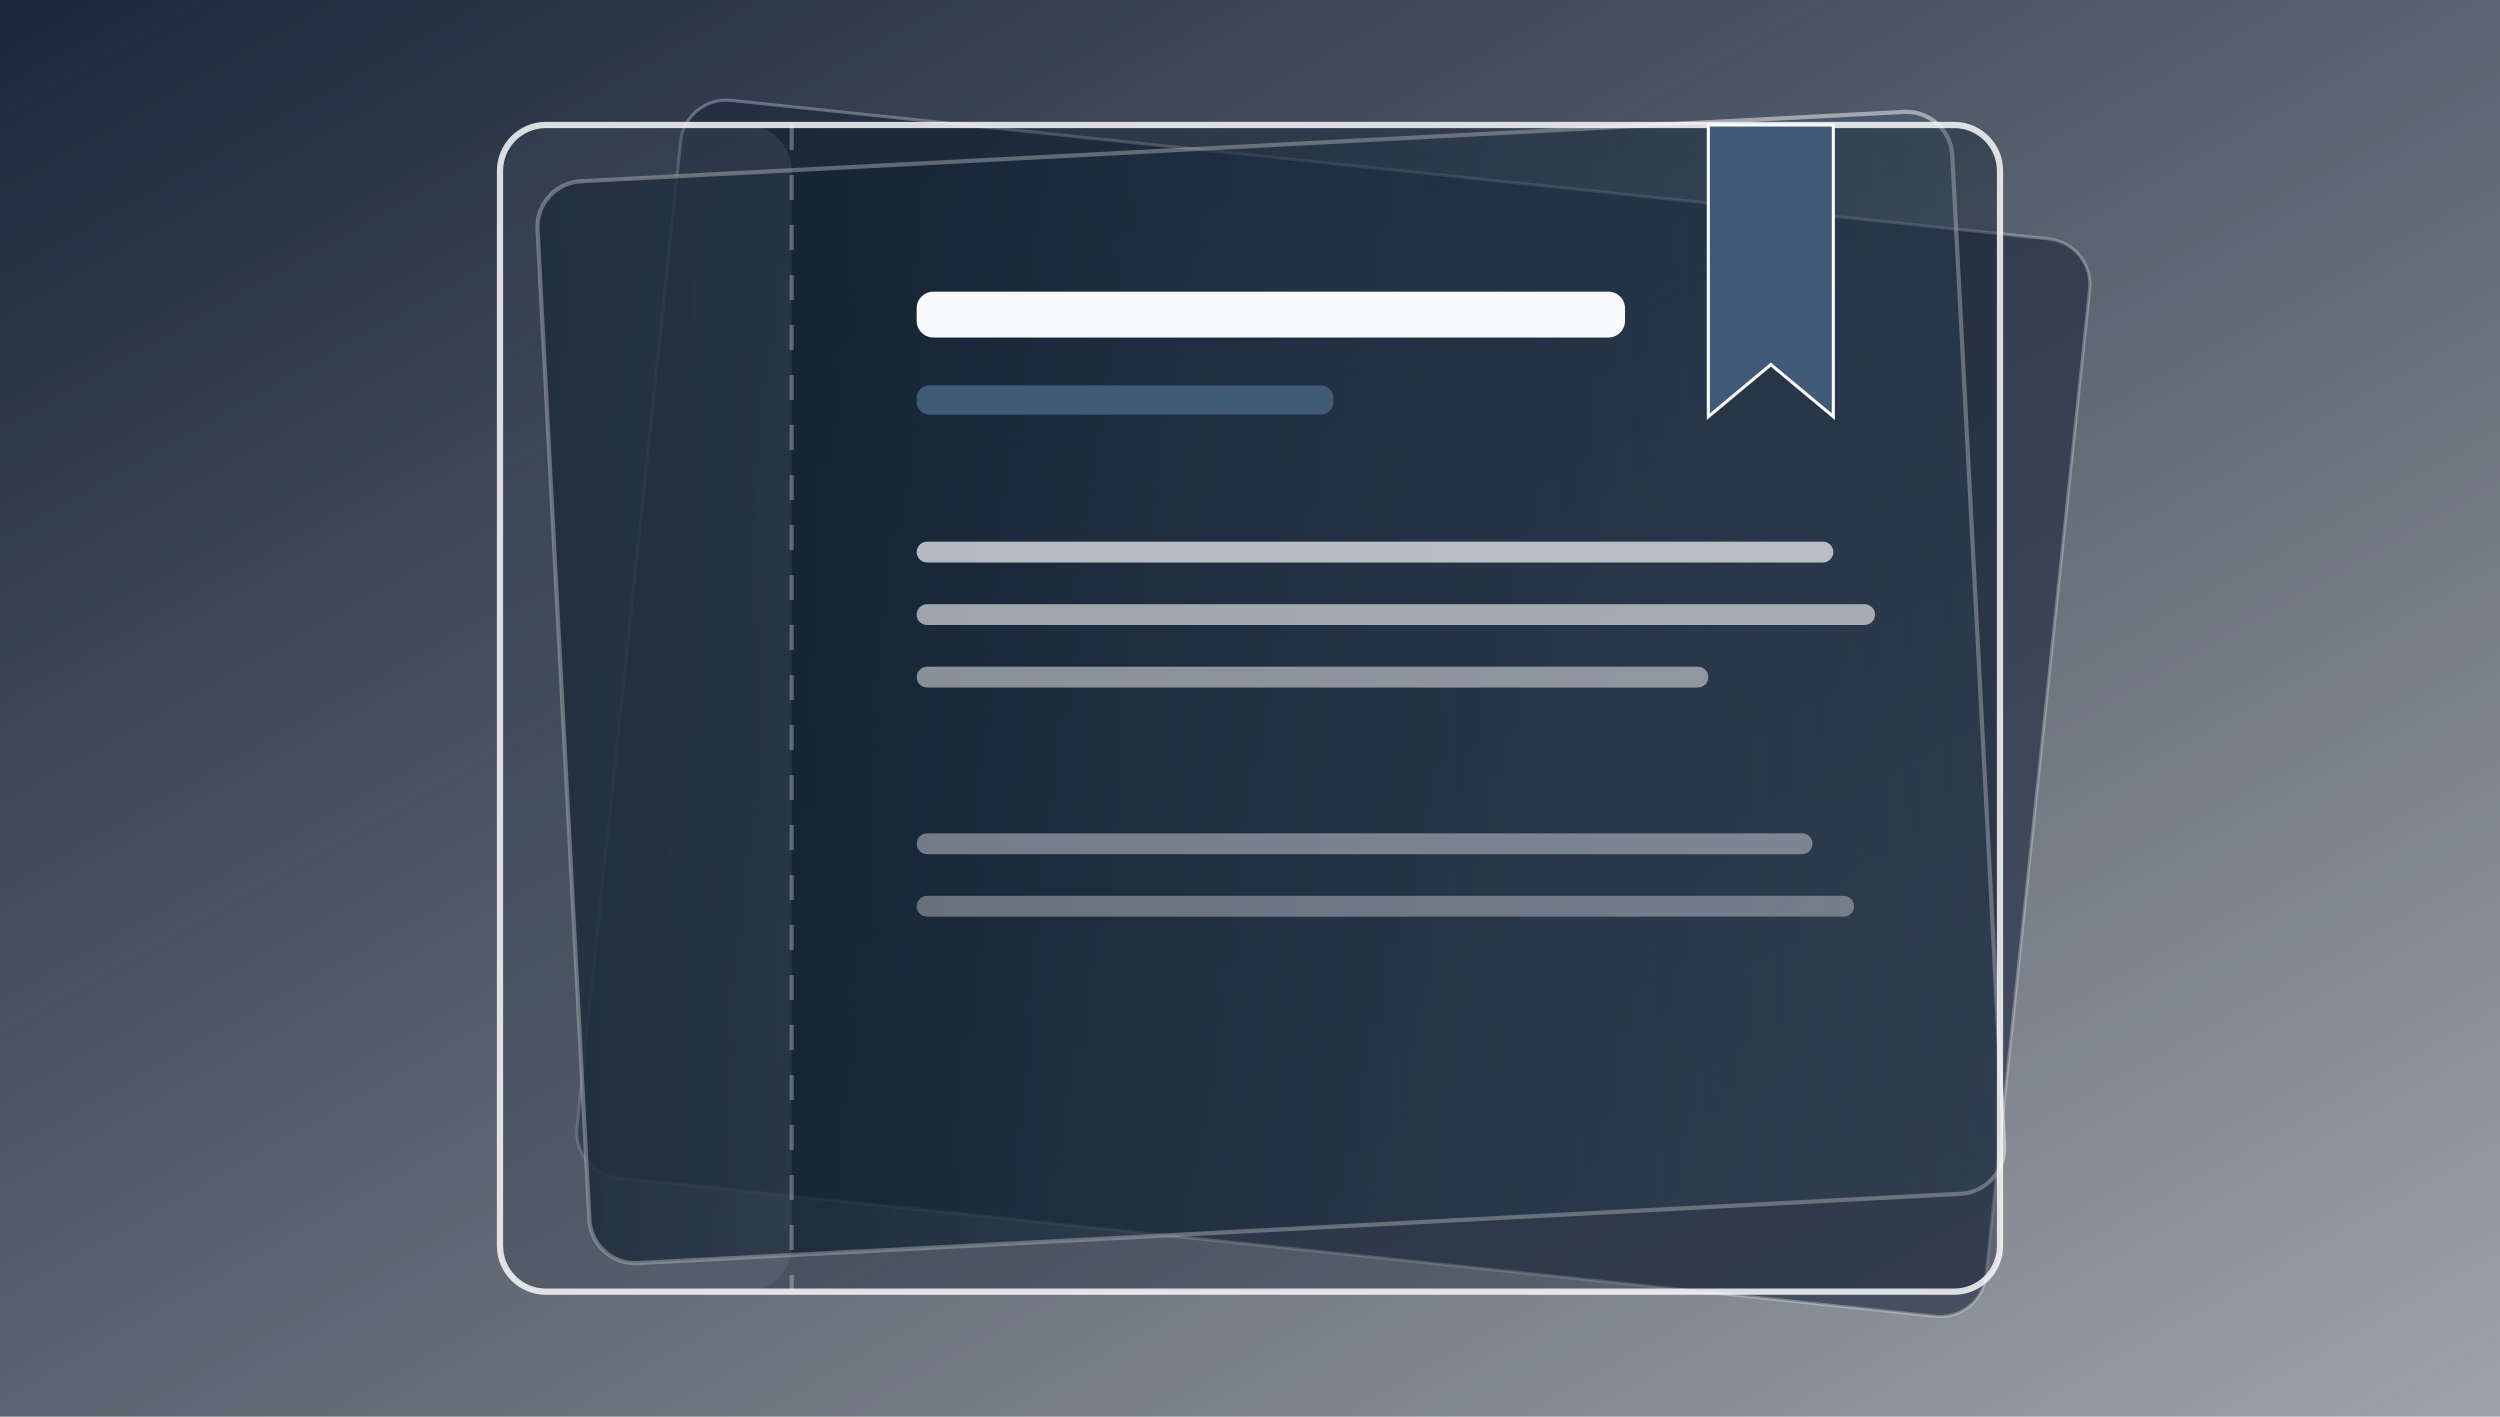
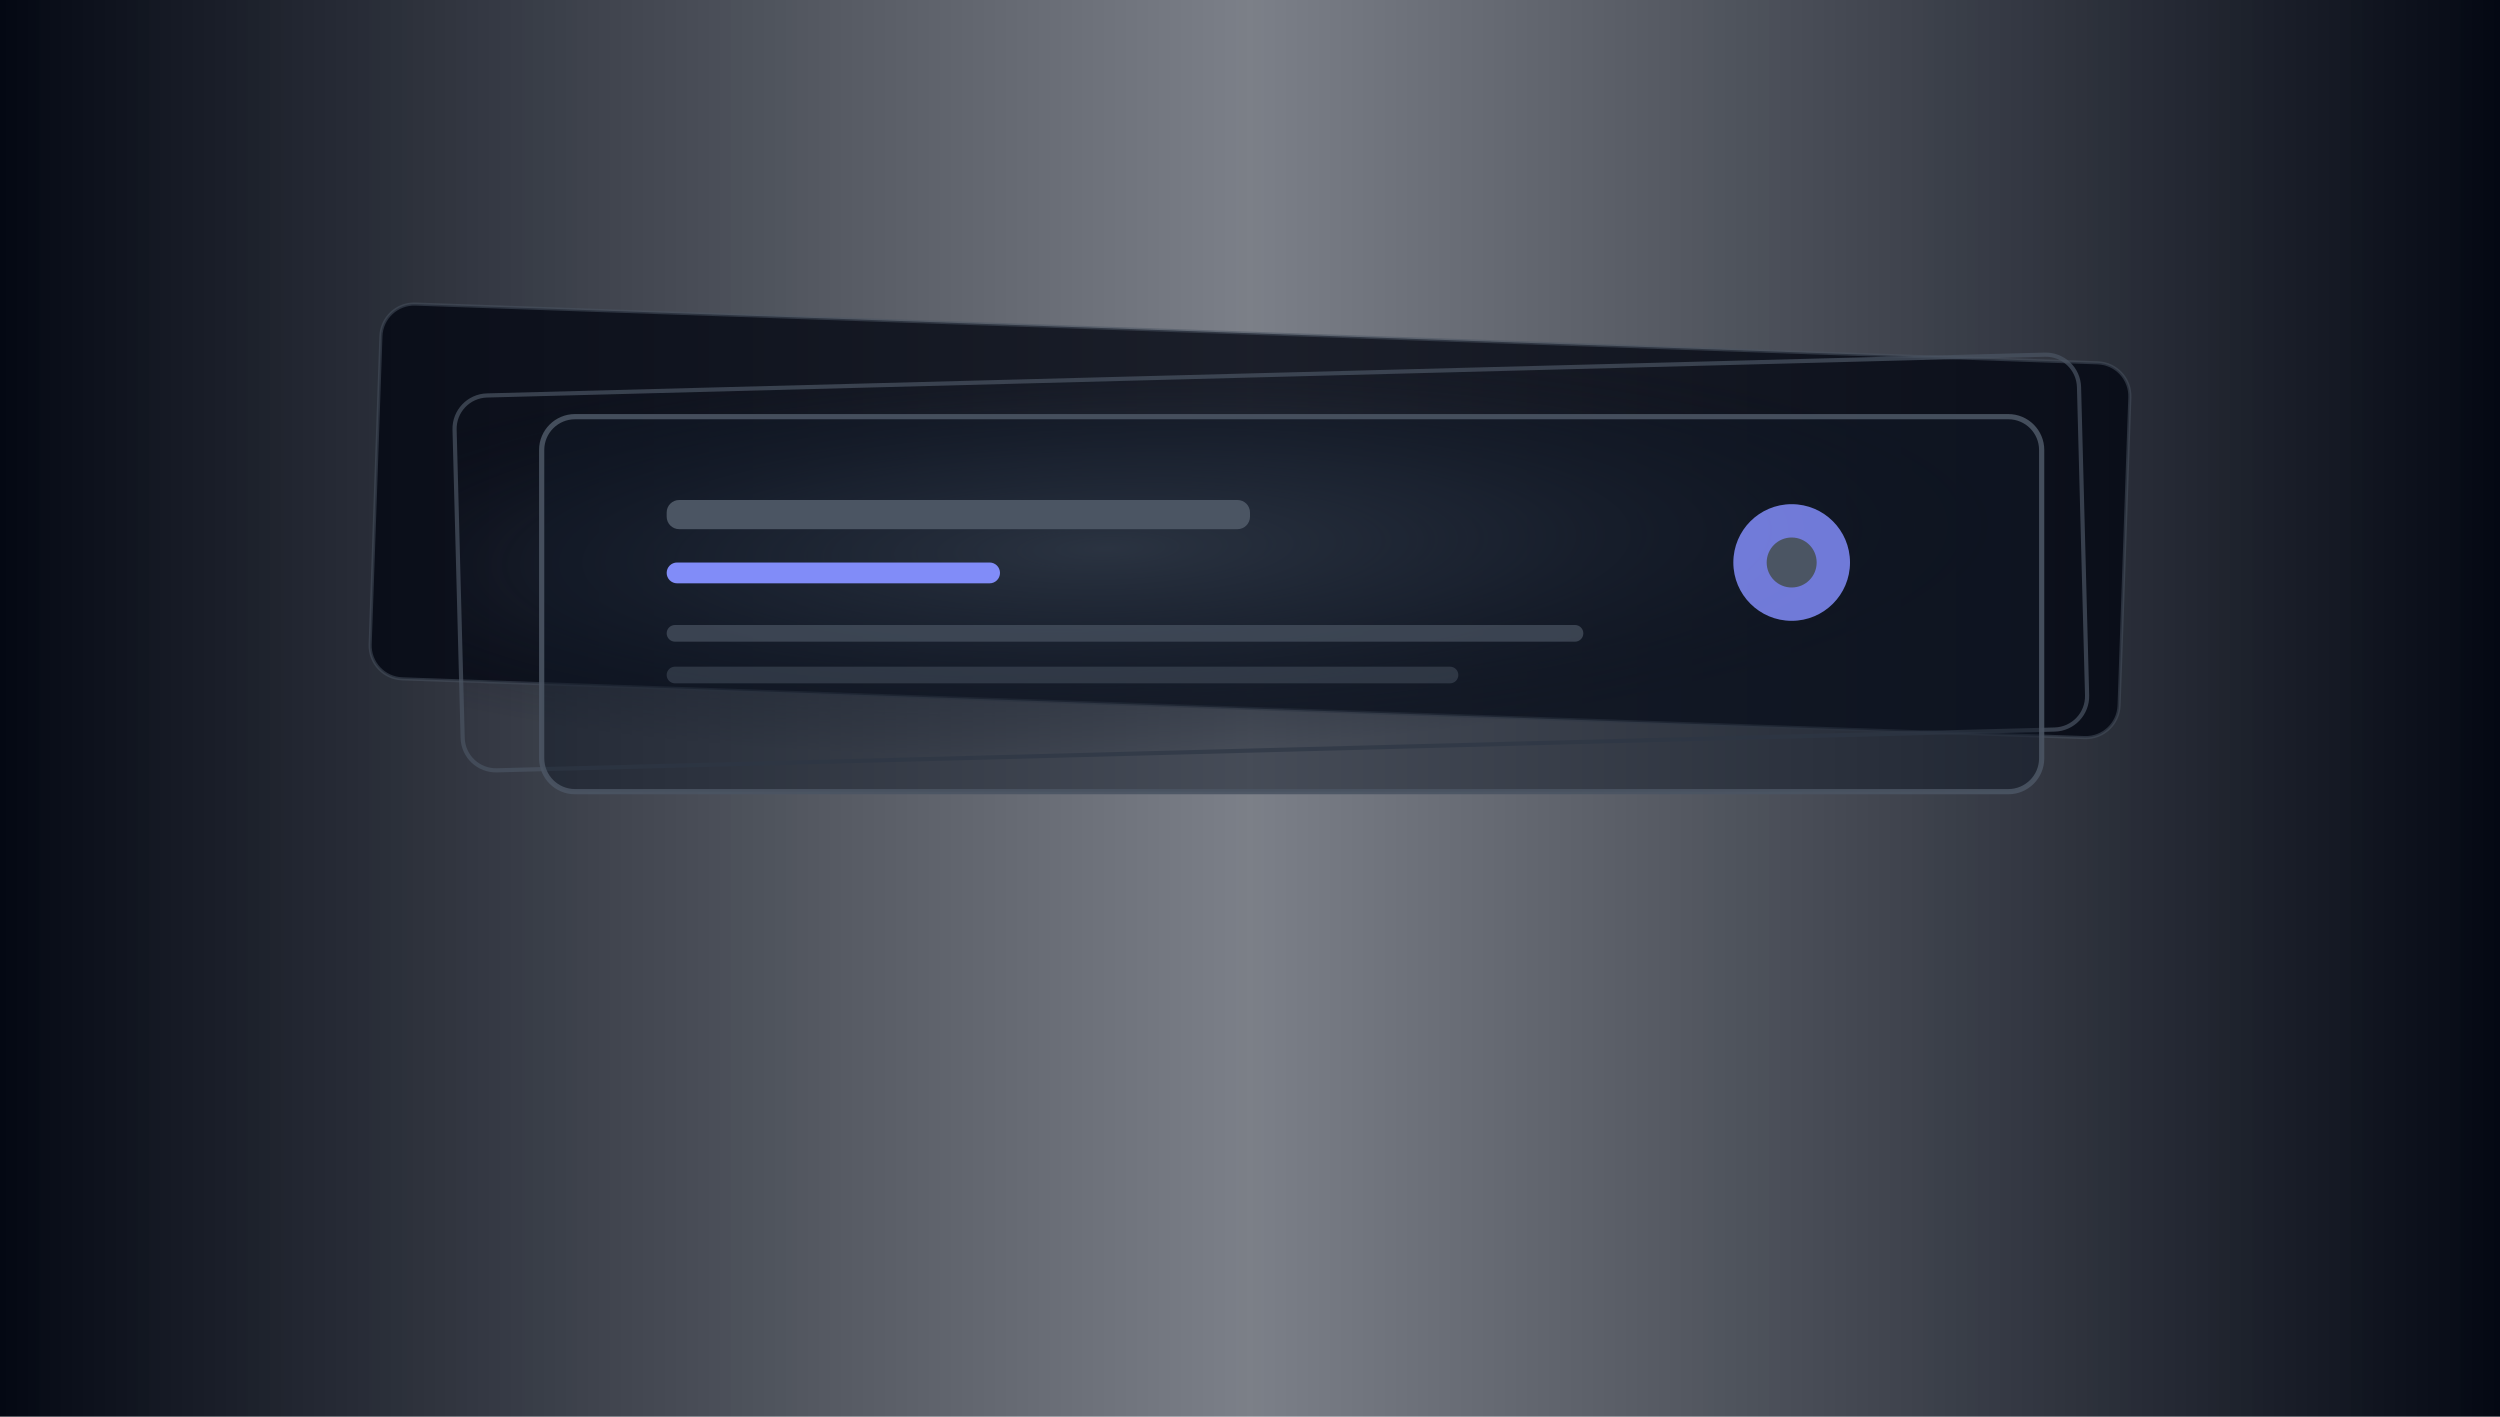
<svg xmlns="http://www.w3.org/2000/svg" viewBox="0 0 1200 680" preserveAspectRatio="xMidYMid slice" width="100%" height="100%">
  <defs>
-     <linearGradient id="g_publication_2" x1="0%" y1="0%" x2="100%" y2="100%">
-       <stop offset="0%" stop-color="#1b263b" />
-       <stop offset="100%" stop-color="#0d1b2a" stop-opacity="0.4" />
+     <linearGradient id="grad_publication_2" x1="0%" y1="0%" x2="100%" y2="0%">
+       <stop offset="0%" stop-color="#030712" />
+       <stop offset="50%" stop-color="#111827" stop-opacity="0.55" />
+       <stop offset="100%" stop-color="#030712" />
    </linearGradient>
-     <linearGradient id="glow_publication_2" x1="0%" y1="0%" x2="100%" y2="0%">
-       <stop offset="0%" stop-color="#0d1b2a" stop-opacity="0.85" />
-       <stop offset="100%" stop-color="#415a77" stop-opacity="0.25" />
-     </linearGradient>
+     <radialGradient id="glow_publication_2" cx="40%" cy="45%" r="55%">
+       <stop offset="0%" stop-color="#4B5563" stop-opacity="0.9" />
+       <stop offset="45%" stop-color="#374151" stop-opacity="0.45" />
+       <stop offset="100%" stop-color="#030712" stop-opacity="0" />
+     </radialGradient>
  </defs>
-   <rect width="1200" height="680" fill="url(#g_publication_2)" />
-   <rect x="300" y="80" width="680" height="520" rx="22" transform="rotate(6 640 340)" fill="#1b263b" fill-opacity="0.6" stroke="#f8f9fa" stroke-width="1.5" stroke-opacity="0.3" />
-   <rect x="270" y="70" width="680" height="520" rx="22" transform="rotate(-3 610 330)" fill="url(#glow_publication_2)" stroke="#f8f9fa" stroke-width="2" stroke-opacity="0.5" />
-   <rect x="240" y="60" width="720" height="560" rx="22" fill="#0d1b2a" fill-opacity="0.35" stroke="#f8f9fa" stroke-width="3" stroke-opacity="0.85" />
-   <line x1="380" y1="60" x2="380" y2="620" stroke="#f8f9fa" stroke-width="2" stroke-opacity="0.3" stroke-dasharray="12 12" />
-   <rect x="240" y="60" width="140" height="560" rx="22" fill="#f8f9fa" fill-opacity="0.08" />
-   <rect x="440" y="140" width="340" height="22" rx="8" fill="#f8f9fa" />
-   <rect x="440" y="185" width="200" height="14" rx="6" fill="#415a77" />
-   <rect x="440" y="260" width="440" height="10" rx="5" fill="#f8f9fa" fill-opacity="0.7" />
-   <rect x="440" y="290" width="460" height="10" rx="5" fill="#f8f9fa" fill-opacity="0.6" />
-   <rect x="440" y="320" width="380" height="10" rx="5" fill="#f8f9fa" fill-opacity="0.5" />
-   <rect x="440" y="400" width="430" height="10" rx="5" fill="#f8f9fa" fill-opacity="0.4" />
-   <rect x="440" y="430" width="450" height="10" rx="5" fill="#f8f9fa" fill-opacity="0.35" />
-   <path d="M 820 60 L 880 60 L 880 200 L 850 175 L 820 200 Z" fill="#415a77" stroke="#f8f9fa" stroke-width="1.5" />
+   <rect width="1200" height="680" fill="url(#grad_publication_2)" />
+   <rect x="180" y="160" width="840" height="180" rx="16" transform="rotate(2 600 250)" fill="#030712" fill-opacity="0.8" stroke="#4B5563" stroke-width="1.5" stroke-opacity="0.5" />
+   <rect x="220" y="180" width="780" height="180" rx="16" transform="rotate(-1.5 610 270)" fill="url(#glow_publication_2)" stroke="#4B5563" stroke-width="2" stroke-opacity="0.7" />
+   <rect x="260" y="200" width="720" height="180" rx="16" fill="#111827" fill-opacity="0.5" stroke="#4B5563" stroke-width="2.5" stroke-opacity="0.9" />
+   <rect x="320" y="240" width="280" height="14" rx="6" fill="#4B5563" />
+   <rect x="320" y="270" width="160" height="10" rx="5" fill="#818CF8" />
+   <rect x="320" y="300" width="440" height="8" rx="4" fill="#4B5563" fill-opacity="0.7" />
+   <rect x="320" y="320" width="380" height="8" rx="4" fill="#4B5563" fill-opacity="0.5" />
+   <circle cx="860" cy="270" r="28" fill="#818CF8" opacity="0.85" />
+   <circle cx="860" cy="270" r="12" fill="#4B5563" />
</svg>
